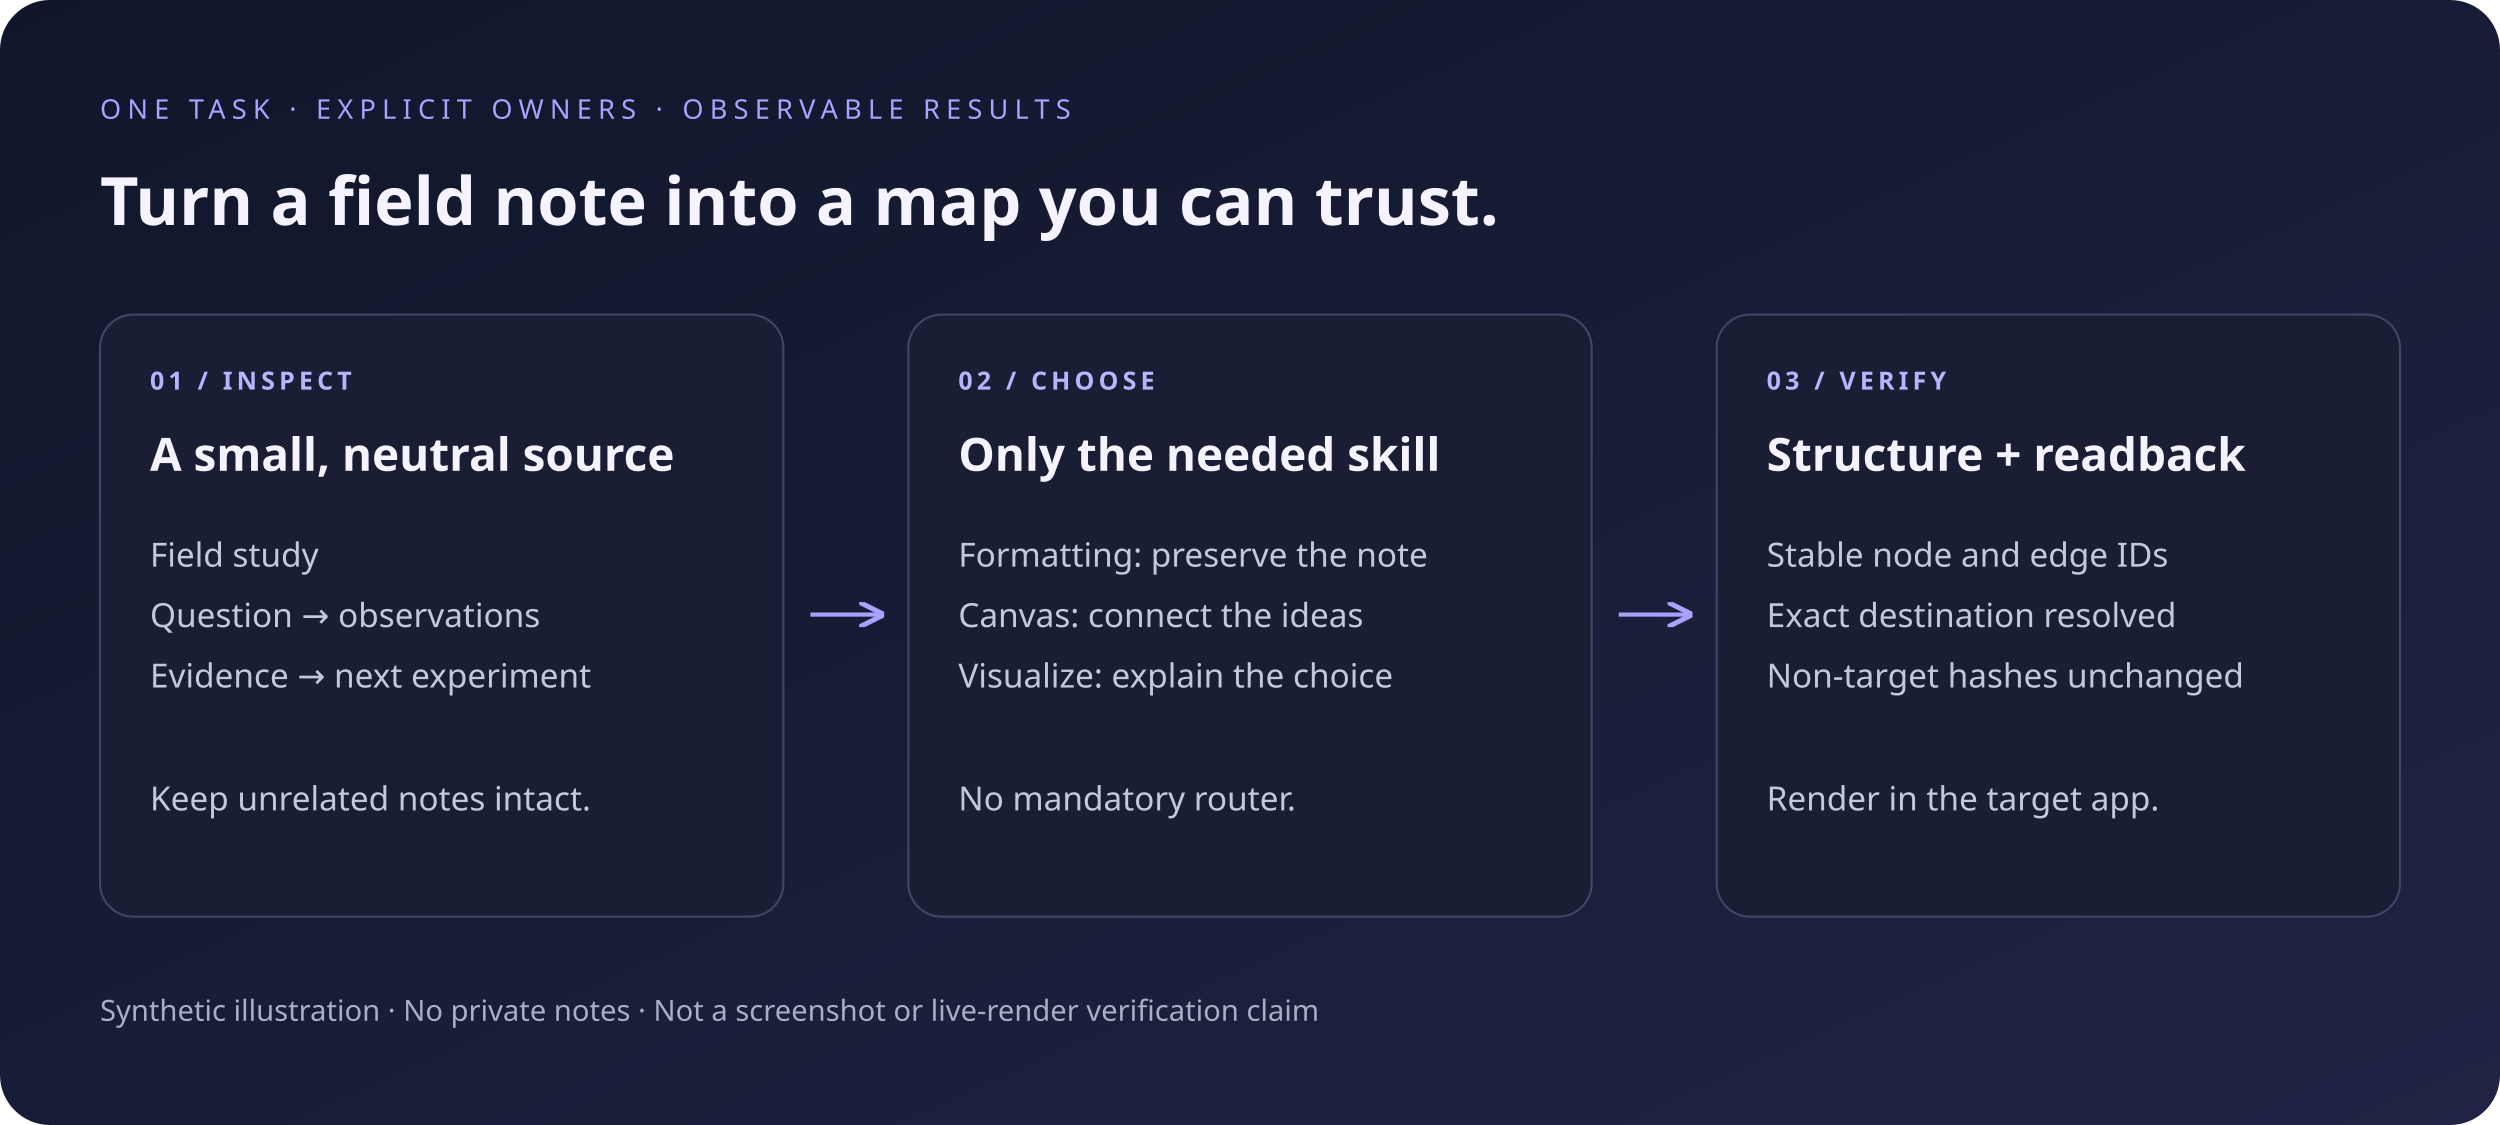
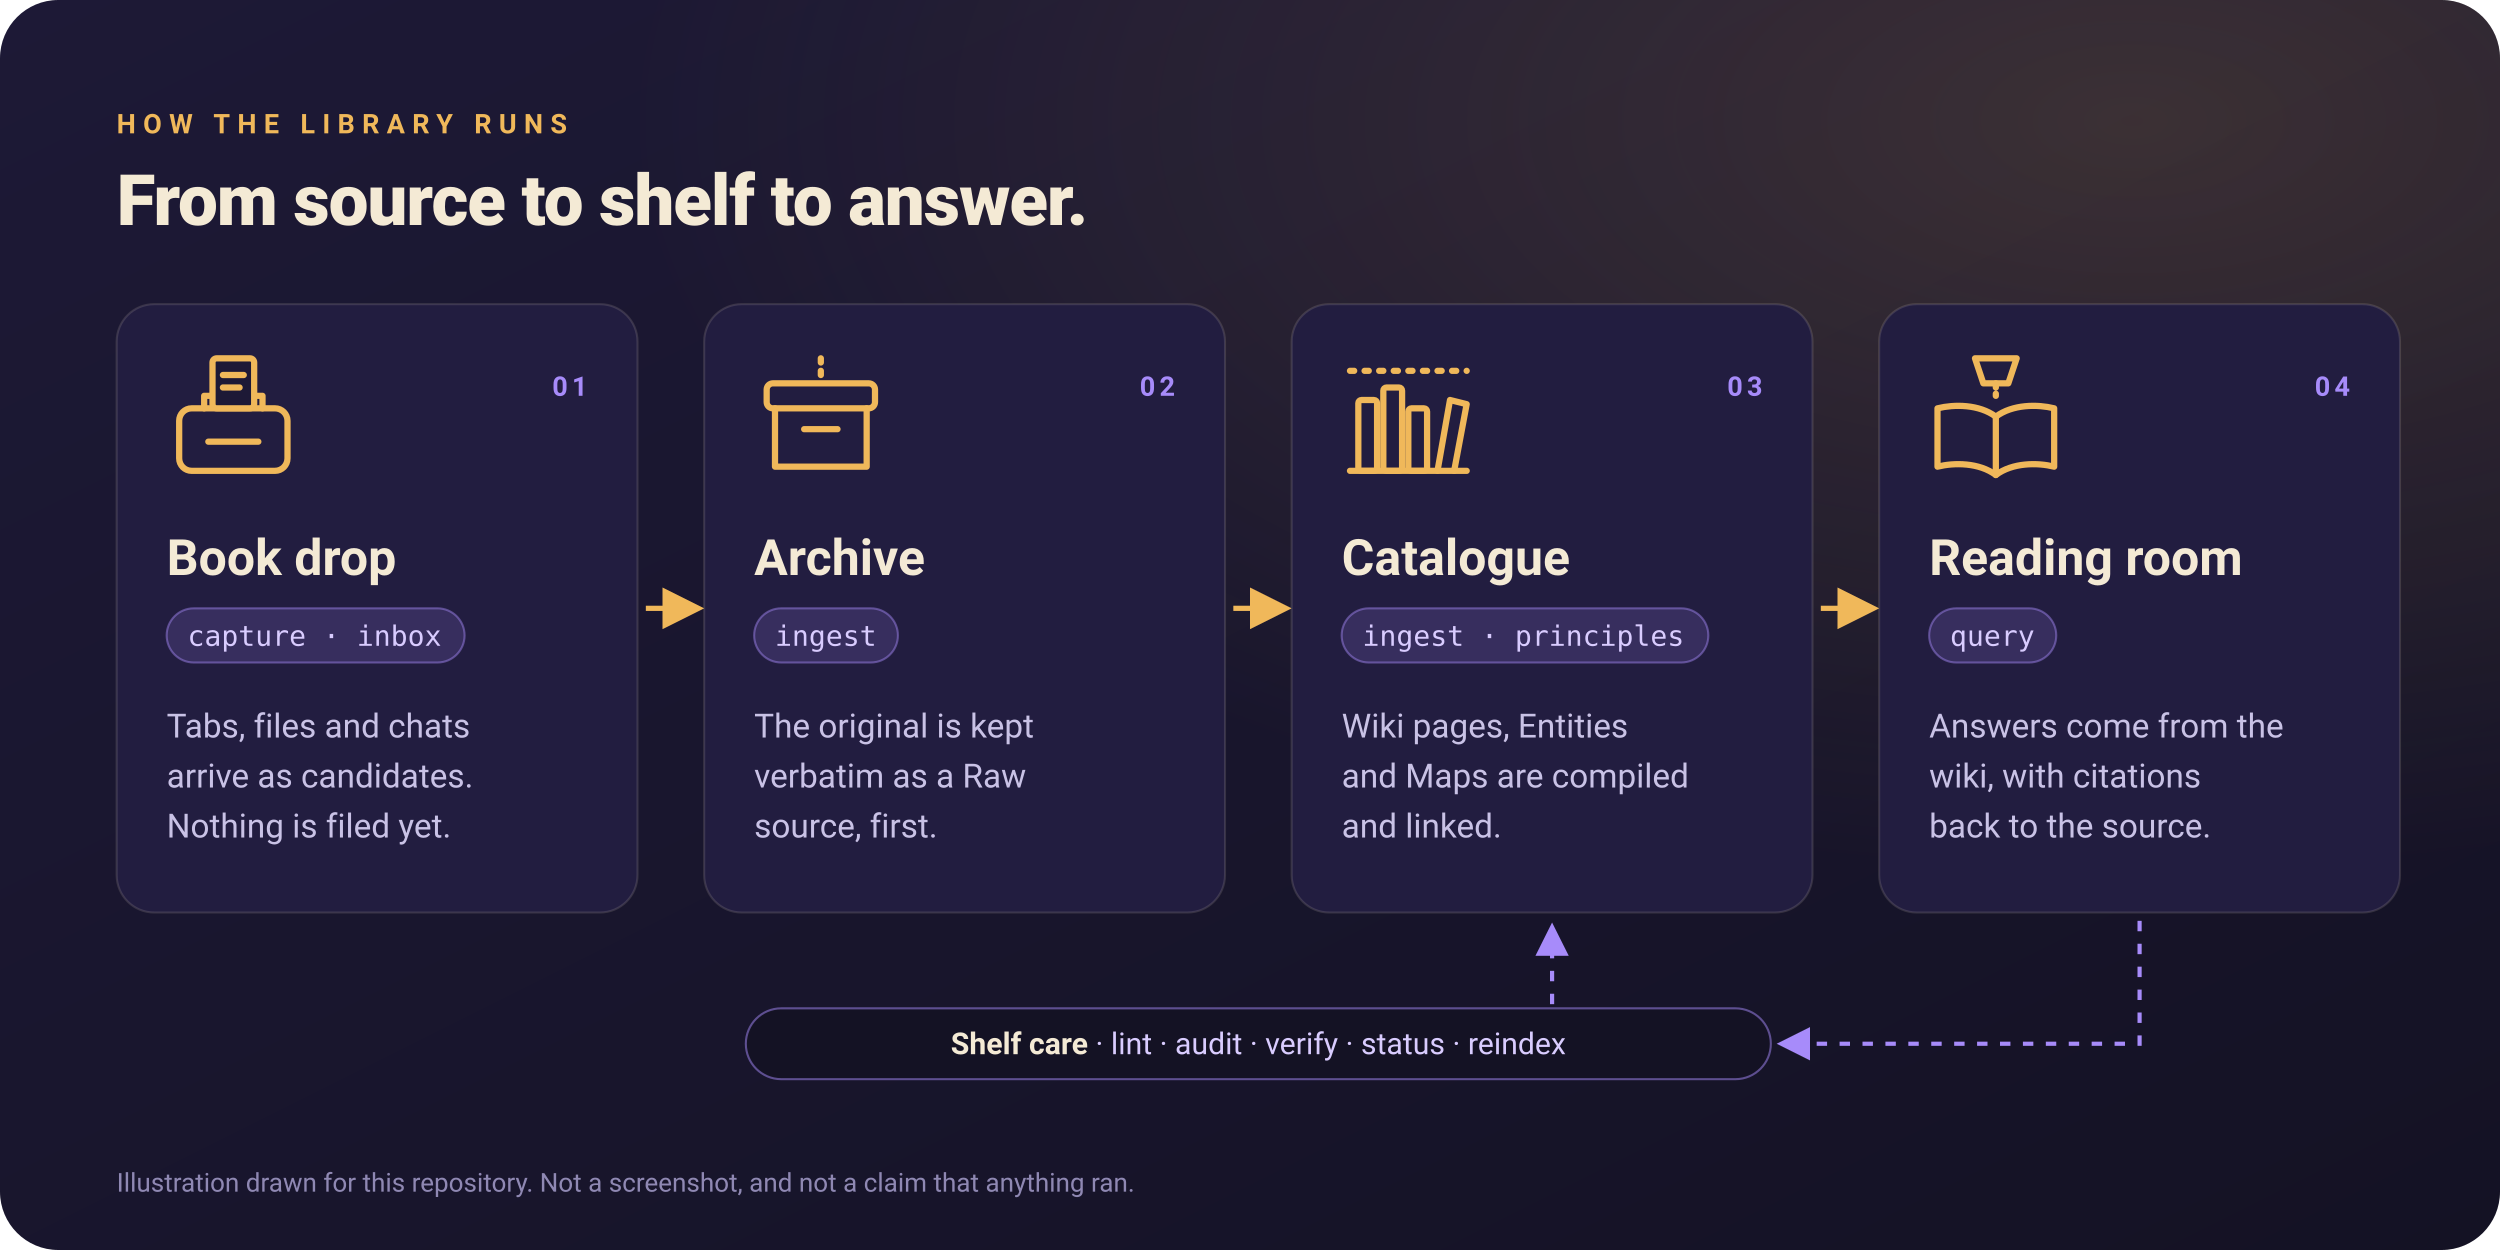
- <svg xmlns="http://www.w3.org/2000/svg" width="1200" height="540" viewBox="0 0 1200 540" role="img" aria-labelledby="title desc">
+ <svg xmlns="http://www.w3.org/2000/svg" width="1200" height="600" viewBox="0 0 1200 600" role="img" aria-labelledby="t d">
  <defs>
-     <linearGradient id="bg" x2="1" y2="1">
-       <stop stop-color="#10162a" />
-       <stop offset="1" stop-color="#202444" />
+     <linearGradient id="bg" x1="0" y1="0" x2="1" y2="1">
+       <stop offset="0" stop-color="#1d1936" />
+       <stop offset="1" stop-color="#141224" />
    </linearGradient>
-     <marker id="arrow" viewBox="0 0 10 10" refX="8" refY="5" markerWidth="6" markerHeight="6" orient="auto">
-       <path d="M0 0L10 5L0 10" fill="none" stroke="#a9a2ff" stroke-width="2" />
+     <radialGradient id="lamp" cx=".85" cy=".1" r=".6">
+       <stop offset="0" stop-color="#f0b85a" stop-opacity=".16" />
+       <stop offset="1" stop-color="#f0b85a" stop-opacity="0" />
+     </radialGradient>
+     <marker id="arr" viewBox="0 0 10 10" refX="8" refY="5" markerWidth="8" markerHeight="8" orient="auto">
+       <path d="M0 0 L10 5 L0 10 z" fill="#f0b85a" />
+     </marker>
+     <marker id="arrv" viewBox="0 0 10 10" refX="8" refY="5" markerWidth="8" markerHeight="8" orient="auto">
+       <path d="M0 0 L10 5 L0 10 z" fill="#a78bfa" />
    </marker>
  </defs>
-   <rect width="1200" height="540" rx="24" fill="url(#bg)" />
-   <g font-family="system-ui, sans-serif">
-     <text x="48" y="57" fill="#a9a2ff" font-size="13" letter-spacing="3">ONE TASK · EXPLICIT OWNERS · OBSERVABLE RESULTS</text>
-     <text x="48" y="108" fill="#f4f3ff" font-size="32" font-weight="700">Turn a field note into a map you can trust.</text>
-     <g fill="#191e35" stroke="#414664">
-       <rect x="48" y="151" width="328" height="289" rx="16" />
-       <rect x="436" y="151" width="328" height="289" rx="16" />
-       <rect x="824" y="151" width="328" height="289" rx="16" />
+   <rect width="1200" height="600" rx="28" fill="url(#bg)" />
+   <rect width="1200" height="600" rx="28" fill="url(#lamp)" />
+   <g font-family="ui-sans-serif, system-ui, -apple-system, 'Segoe UI', Roboto, 'Helvetica Neue', Arial, sans-serif">
+     <text x="56" y="64" font-size="13" letter-spacing="3.5" fill="#f0b85a" font-weight="600">HOW THE LIBRARY RUNS</text>
+     <text x="56" y="108" font-size="34" font-weight="800" fill="#f4ead5" letter-spacing="-.5">From source to shelf to answer.</text>
+     <rect x="56" y="146" width="250" height="292" rx="18" fill="#221d40" stroke="#f4ead5" stroke-opacity=".14" />
+     <g transform="translate(80 170)" fill="none" stroke="#f0b85a" stroke-width="3" stroke-linecap="round" stroke-linejoin="round">
+       <rect x="6" y="26" width="52" height="30" rx="6" />
+       <path d="M18 26 V20 H46 V26" />
+       <rect x="22" y="2" width="20" height="24" rx="2" fill="#1d1936" />
+       <path d="M27 10 H37 M27 16 H35" />
+       <path d="M20 42 H44" />
    </g>
-     <g fill="#bab4ff" font-size="12" font-weight="700" letter-spacing="2">
-       <text x="72" y="187">01 / INSPECT</text>
-       <text x="460" y="187">02 / CHOOSE</text>
-       <text x="848" y="187">03 / VERIFY</text>
+     <text x="282" y="190" text-anchor="end" font-size="13" letter-spacing="2" fill="#a78bfa" font-weight="700">01</text>
+     <text x="80" y="276" font-size="24" font-weight="750" fill="#f4ead5">Book drop</text>
+     <rect x="80" y="292" width="143" height="26" rx="13" fill="#a78bfa" fill-opacity=".16" stroke="#a78bfa" stroke-opacity=".45" />
+     <text x="90" y="310" font-size="13.5" fill="#d9ccff" font-family="ui-monospace, SFMono-Regular, Menlo, Consolas, monospace">capture · inbox</text>
+     <text x="80" y="354" font-size="16" fill="#c9c2e6">Tabs, files and chats</text>
+     <text x="80" y="378" font-size="16" fill="#c9c2e6">arrive as candidates.</text>
+     <text x="80" y="402" font-size="16" fill="#c9c2e6">Nothing is filed yet.</text>
+     <line x1="310" y1="292.0" x2="334" y2="292.0" stroke="#f0b85a" stroke-width="2.5" marker-end="url(#arr)" />
+     <rect x="338" y="146" width="250" height="292" rx="18" fill="#221d40" stroke="#f4ead5" stroke-opacity=".14" />
+     <g transform="translate(362 170)" fill="none" stroke="#f0b85a" stroke-width="3" stroke-linecap="round" stroke-linejoin="round">
+       <rect x="6" y="14" width="52" height="12" rx="3" />
+       <path d="M10 26 V54 H54 V26" />
+       <path d="M24 36 H40" />
+       <path d="M32 2 V12" stroke-dasharray="2 4" />
    </g>
-     <g fill="#f4f3ff" font-size="22" font-weight="650">
-       <text x="72" y="226">A small, neutral source</text>
-       <text x="460" y="226">Only the needed skill</text>
-       <text x="848" y="226">Structure + readback</text>
+     <text x="564" y="190" text-anchor="end" font-size="13" letter-spacing="2" fill="#a78bfa" font-weight="700">02</text>
+     <text x="362" y="276" font-size="24" font-weight="750" fill="#f4ead5">Archive</text>
+     <rect x="362" y="292" width="69" height="26" rx="13" fill="#a78bfa" fill-opacity=".16" stroke="#a78bfa" stroke-opacity=".45" />
+     <text x="372" y="310" font-size="13.5" fill="#d9ccff" font-family="ui-monospace, SFMono-Regular, Menlo, Consolas, monospace">ingest</text>
+     <text x="362" y="354" font-size="16" fill="#c9c2e6">The original is kept</text>
+     <text x="362" y="378" font-size="16" fill="#c9c2e6">verbatim as a Raw</text>
+     <text x="362" y="402" font-size="16" fill="#c9c2e6">source, first.</text>
+     <line x1="592" y1="292.0" x2="616" y2="292.0" stroke="#f0b85a" stroke-width="2.5" marker-end="url(#arr)" />
+     <rect x="620" y="146" width="250" height="292" rx="18" fill="#221d40" stroke="#f4ead5" stroke-opacity=".14" />
+     <g transform="translate(644 170)" fill="none" stroke="#f0b85a" stroke-width="3" stroke-linecap="round" stroke-linejoin="round">
+       <path d="M4 56 H60" />
+       <rect x="8" y="22" width="9" height="34" rx="1.5" />
+       <rect x="20" y="16" width="9" height="40" rx="1.5" />
+       <rect x="32" y="26" width="9" height="30" rx="1.5" />
+       <path d="M46 56 L52 22 L60 24 L54 56" />
+       <path d="M4 8 H60" stroke-dasharray="2 5" />
    </g>
-     <g fill="#c4c8dc" font-size="16">
-       <text x="72" y="272">Field study</text>
-       <text x="72" y="301">Question → observations</text>
-       <text x="72" y="330">Evidence → next experiment</text>
-       <text x="72" y="389">Keep unrelated notes intact.</text>
-       <text x="460" y="272">Formatting: preserve the note</text>
-       <text x="460" y="301">Canvas: connect the ideas</text>
-       <text x="460" y="330">Visualize: explain the choice</text>
-       <text x="460" y="389">No mandatory router.</text>
-       <text x="848" y="272">Stable node and edge IDs</text>
-       <text x="848" y="301">Exact destination resolved</text>
-       <text x="848" y="330">Non-target hashes unchanged</text>
-       <text x="848" y="389">Render in the target app.</text>
+     <text x="846" y="190" text-anchor="end" font-size="13" letter-spacing="2" fill="#a78bfa" font-weight="700">03</text>
+     <text x="644" y="276" font-size="24" font-weight="750" fill="#f4ead5">Catalogue</text>
+     <rect x="644" y="292" width="176" height="26" rx="13" fill="#a78bfa" fill-opacity=".16" stroke="#a78bfa" stroke-opacity=".45" />
+     <text x="654" y="310" font-size="13.5" fill="#d9ccff" font-family="ui-monospace, SFMono-Regular, Menlo, Consolas, monospace">ingest · principles</text>
+     <text x="644" y="354" font-size="16" fill="#c9c2e6">Wiki pages, Entities</text>
+     <text x="644" y="378" font-size="16" fill="#c9c2e6">and Maps are compiled</text>
+     <text x="644" y="402" font-size="16" fill="#c9c2e6">and linked.</text>
+     <line x1="874" y1="292.0" x2="898" y2="292.0" stroke="#f0b85a" stroke-width="2.5" marker-end="url(#arr)" />
+     <rect x="902" y="146" width="250" height="292" rx="18" fill="#221d40" stroke="#f4ead5" stroke-opacity=".14" />
+     <g transform="translate(926 170)" fill="none" stroke="#f0b85a" stroke-width="3" stroke-linecap="round" stroke-linejoin="round">
+       <path d="M32 30 C24 24 12 24 4 26 V54 C12 52 24 52 32 58 C40 52 52 52 60 54 V26 C52 24 40 24 32 30 Z" />
+       <path d="M32 30 V58" />
+       <path d="M22 2 H42 L38 14 H26 Z" />
+       <path d="M32 14 V20" stroke-dasharray="2 3" />
    </g>
-     <g stroke="#a9a2ff" stroke-width="2" marker-end="url(#arrow)">
-       <path d="M389 295H422" />
-       <path d="M777 295H810" />
-     </g>
-     <text x="48" y="490" fill="#a9aec7" font-size="14">Synthetic illustration · No private notes · Not a screenshot or live-render verification claim</text>
+     <text x="1128" y="190" text-anchor="end" font-size="13" letter-spacing="2" fill="#a78bfa" font-weight="700">04</text>
+     <text x="926" y="276" font-size="24" font-weight="750" fill="#f4ead5">Reading room</text>
+     <rect x="926" y="292" width="61" height="26" rx="13" fill="#a78bfa" fill-opacity=".16" stroke="#a78bfa" stroke-opacity=".45" />
+     <text x="936" y="310" font-size="13.5" fill="#d9ccff" font-family="ui-monospace, SFMono-Regular, Menlo, Consolas, monospace">query</text>
+     <text x="926" y="354" font-size="16" fill="#c9c2e6">Answers come from the</text>
+     <text x="926" y="378" font-size="16" fill="#c9c2e6">wiki, with citations</text>
+     <text x="926" y="402" font-size="16" fill="#c9c2e6">back to the source.</text>
+     <path d="M1027.0 442 V501 H856" fill="none" stroke="#a78bfa" stroke-width="2" stroke-dasharray="5 6" marker-end="url(#arrv)" />
+     <line x1="745.0" y1="482" x2="745.0" y2="446" stroke="#a78bfa" stroke-width="2" stroke-dasharray="5 6" marker-end="url(#arrv)" />
+     <rect x="358" y="484" width="492" height="34" rx="17" fill="#141224" stroke="#a78bfa" stroke-opacity=".5" />
+     <text x="604.0" y="506" text-anchor="middle" font-size="14.5" fill="#d9ccff">
+       <tspan font-weight="700" fill="#f4ead5">Shelf care</tspan>  ·  lint · audit · verify · status · reindex</text>
+     <text x="56" y="572" font-size="12.5" fill="#8f88b3">Illustration drawn for this repository. Not a screenshot, and not a claim that anything ran.</text>
  </g>
</svg>
